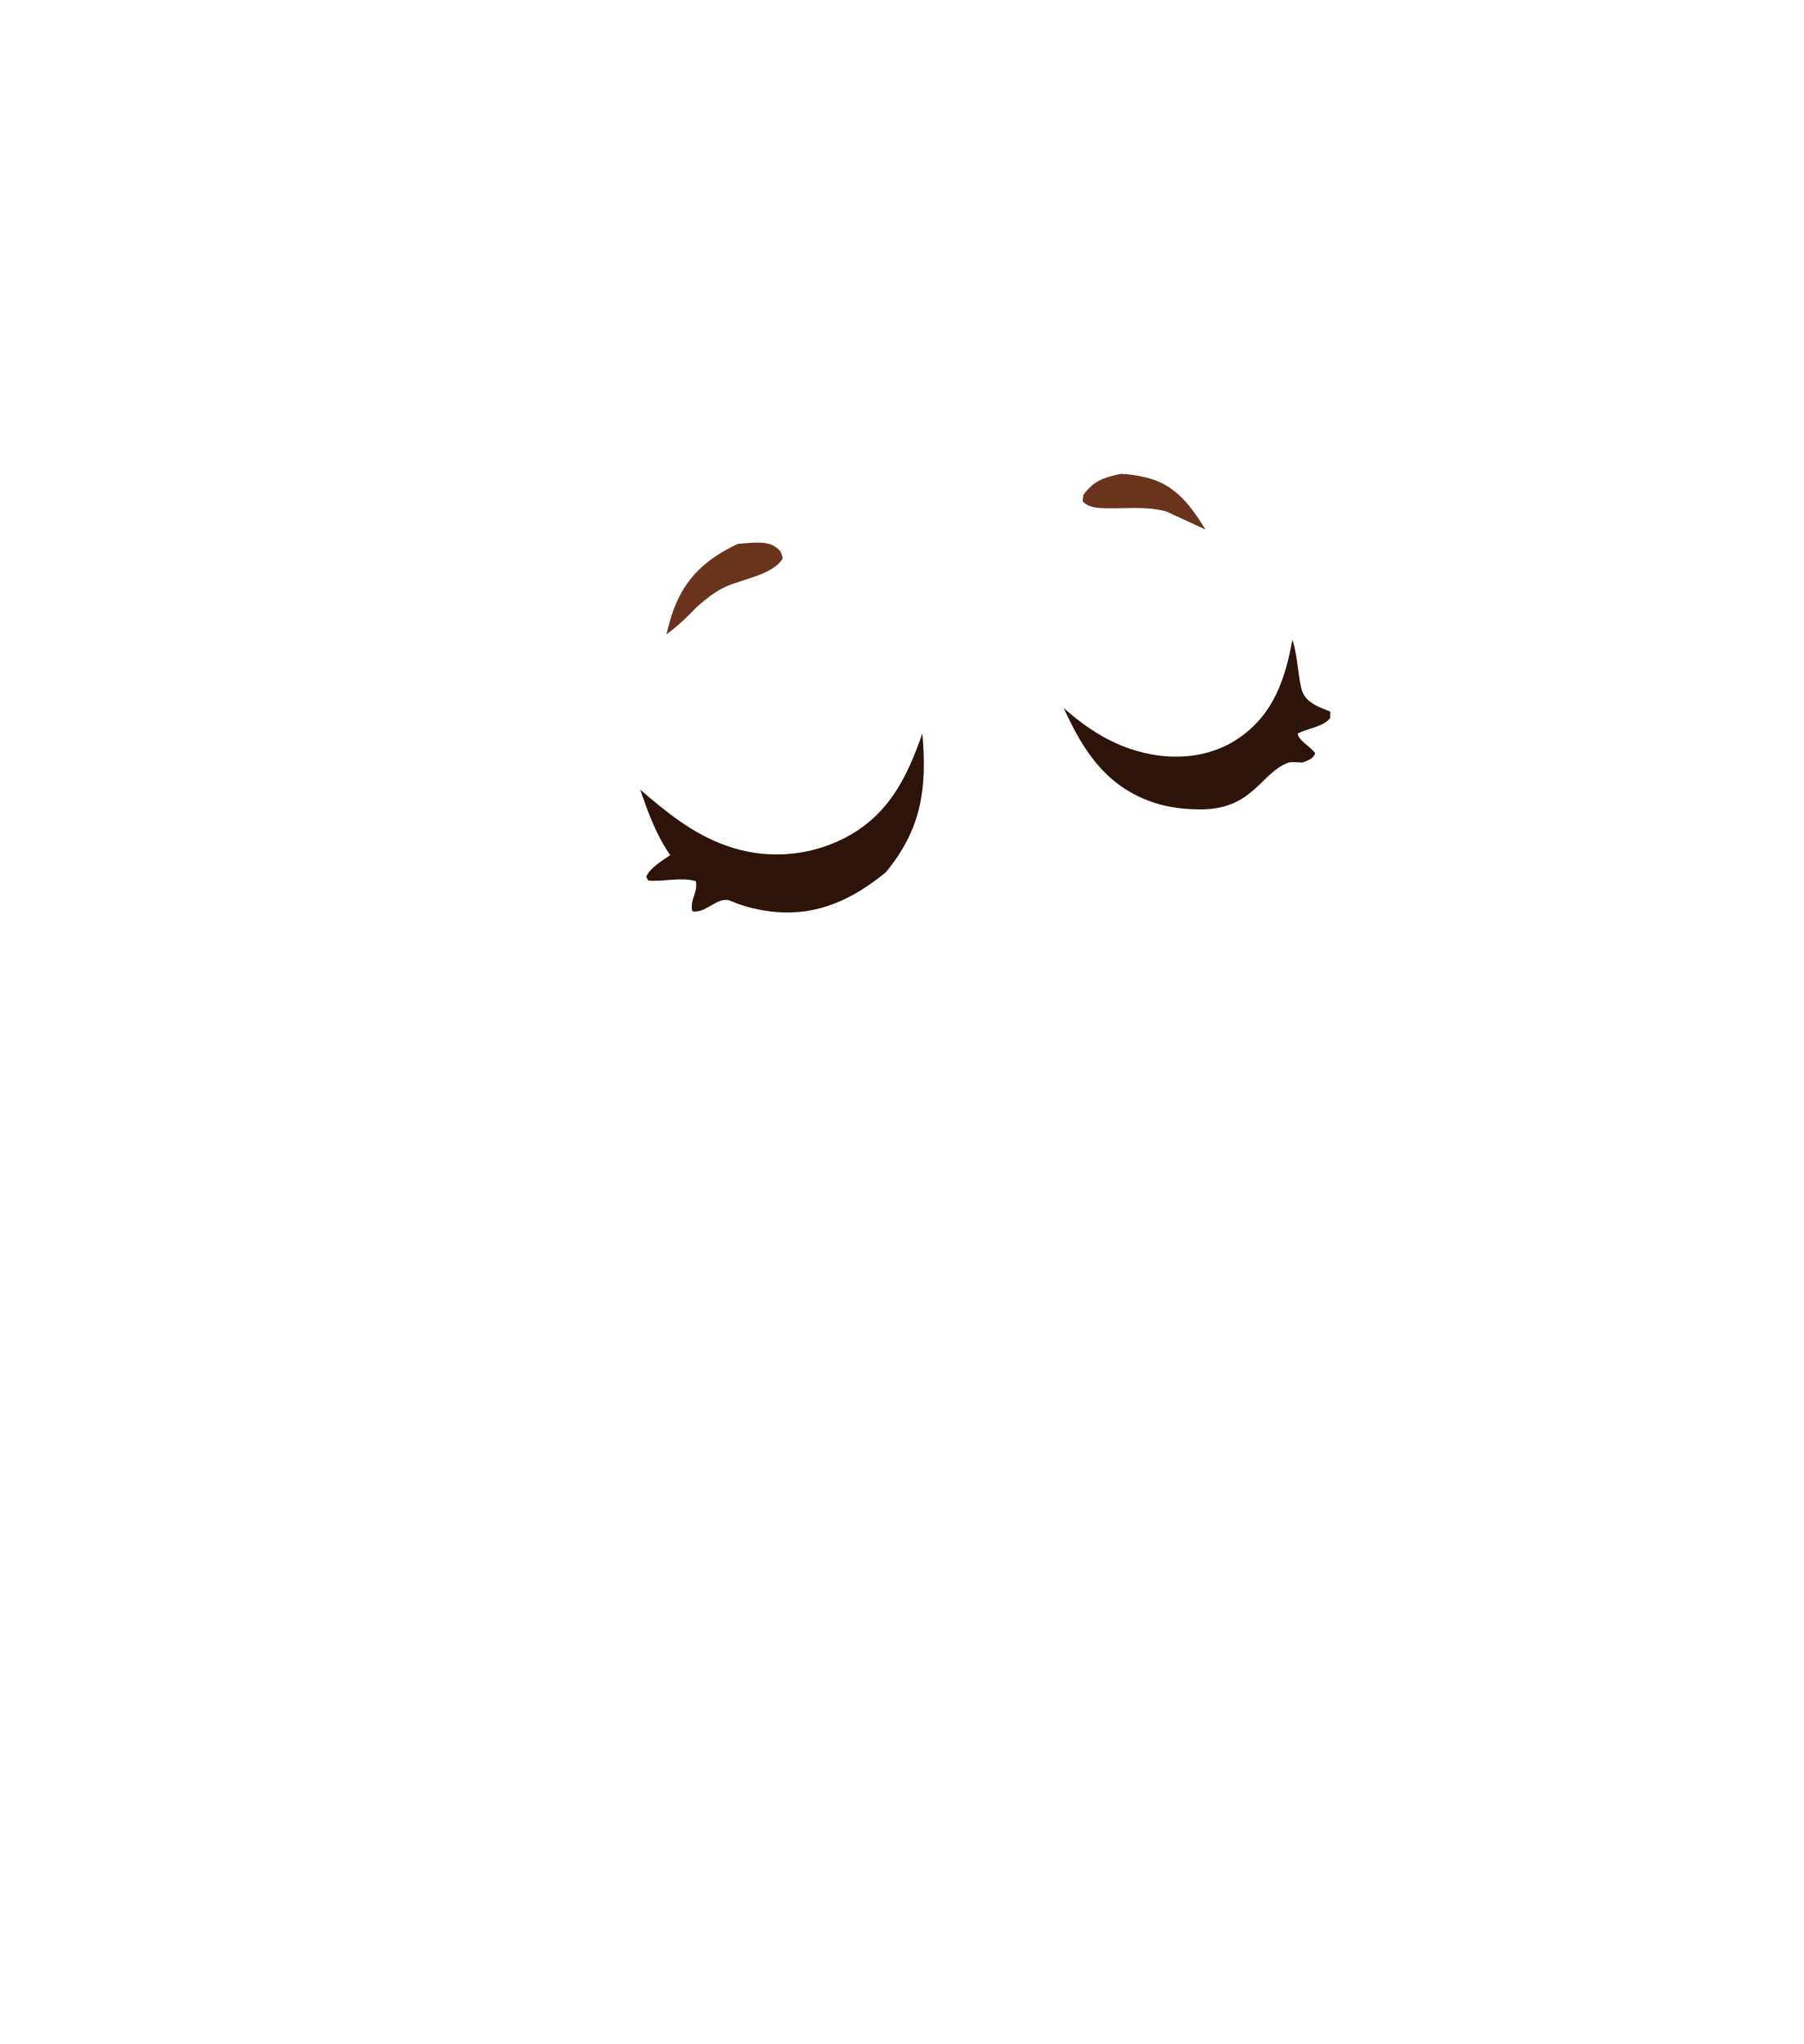
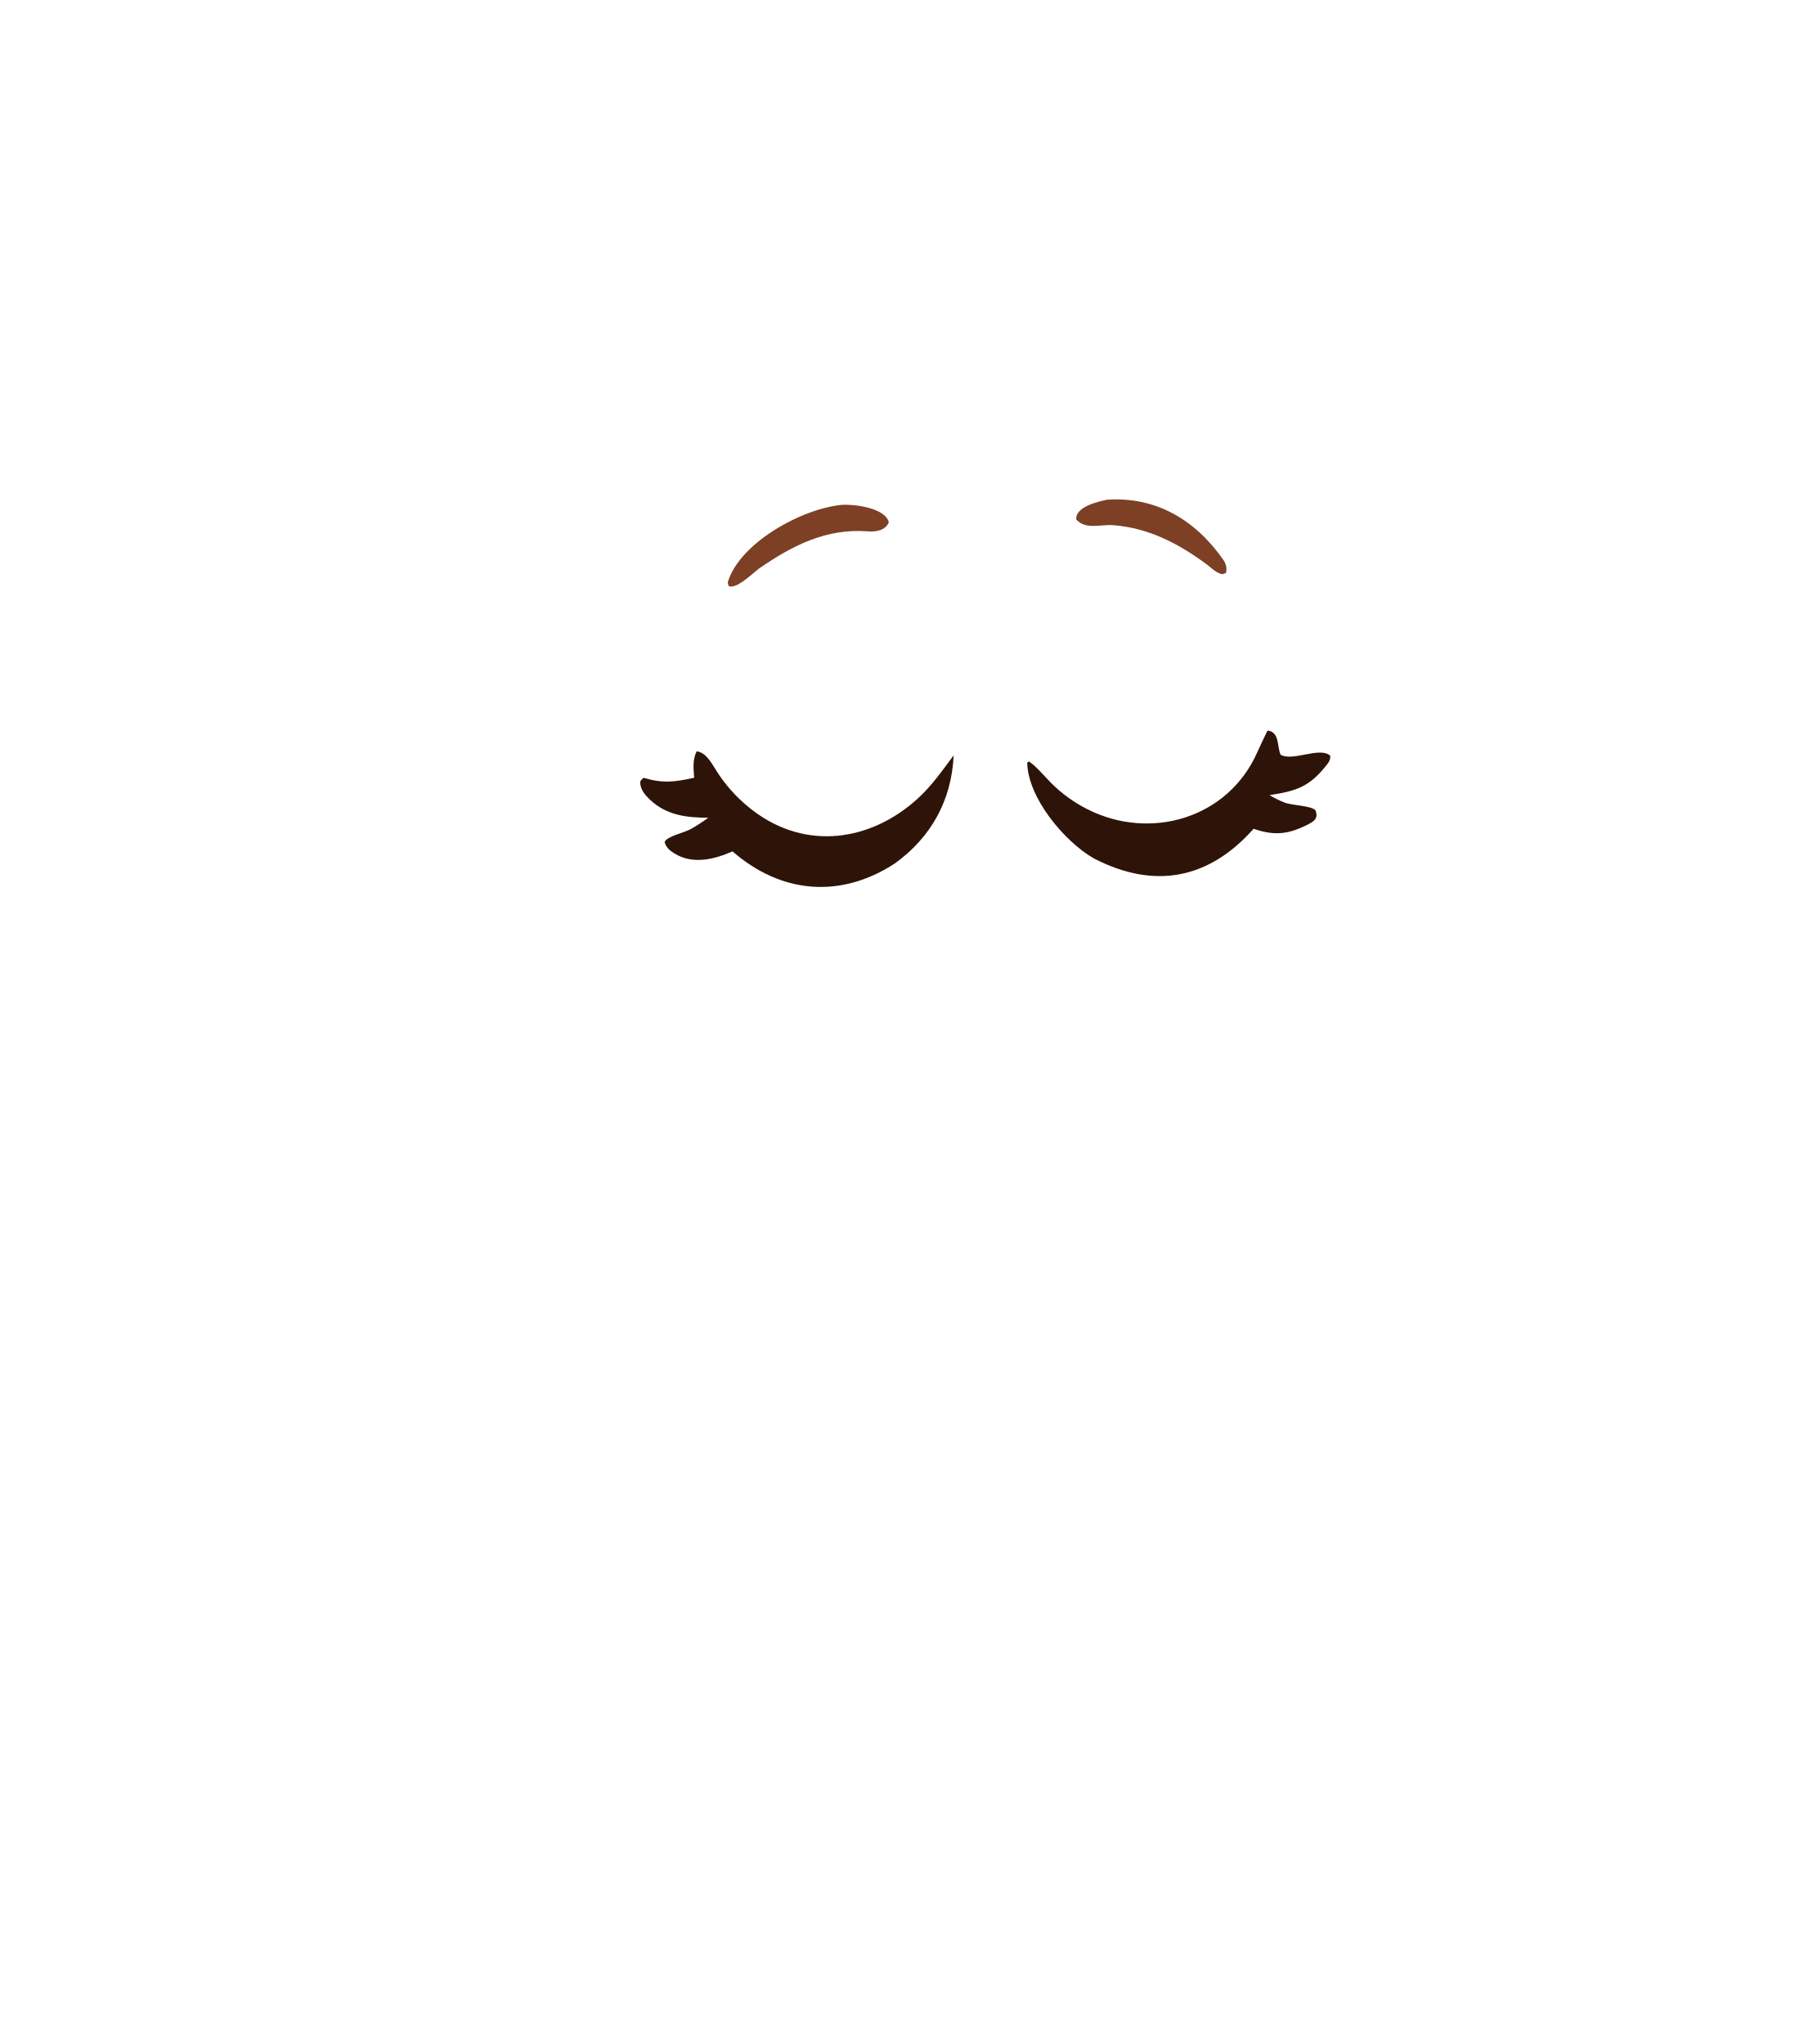
<svg xmlns="http://www.w3.org/2000/svg" width="1178" height="1335" viewBox="0 0 1178 1335" fill="none">
-   <path d="M418.012 515.692C435.372 530.667 452.466 544.641 474.4 552.376C499.06 561.224 526.253 559.722 549.788 548.214C579.65 533.508 591.923 508.799 602.308 478.998C605.396 514.434 602.042 541.157 578.412 569.74C557.202 587.114 534.257 598.205 506.053 595.616C495.858 594.68 485.263 592.071 475.906 587.934C467.559 586.255 460.87 596.751 452.066 595.185C450.294 587.688 455.896 582.888 454.372 575.538C444.615 572.63 433.524 576.018 423.367 575.147L421.918 572.713C424.739 566.491 432.228 562.36 437.659 558.48C428.455 545.359 423.252 530.695 418.012 515.692Z" fill="#2E1408" />
-   <path d="M694.619 462.454C711.217 477.217 729.131 488.382 751.274 492.594C771.398 496.42 792.361 493.653 809.397 481.775C831.808 466.145 839.24 443.325 843.947 417.816C847.511 428.377 847.873 445.444 850.56 452.018C853.628 459.51 861.822 461.922 868.682 464.805L868.587 468.99C864.242 474.679 853.78 475.742 847.358 479.088C847.853 483.803 855.838 487.496 858.868 492.024C857.096 496.016 854.466 496.312 850.674 498.025C848.387 498.042 843.223 497.39 841.279 498.101C822.927 504.84 818.259 529.24 782.508 528.651C771.017 528.428 760.631 527.062 749.826 522.926C720.993 511.887 706.758 489.156 694.619 462.454Z" fill="#2E1408" />
-   <path d="M481.85 355.195C488.634 354.759 499.802 352.96 505.595 356.735C509.463 359.245 510.226 360.35 511.083 364.735C504.966 375.523 483.775 378.381 472.97 383.597C466.357 386.793 460.755 391.407 455.247 396.207C448.882 402.944 442.67 408.779 435.219 414.351C436.438 409.11 437.791 403.908 439.621 398.844C447.529 377.045 461.46 364.844 481.85 355.195Z" fill="#69341B" />
-   <path d="M731.951 309.496C737.192 309.64 742.851 310.574 747.94 311.746C767.358 316.219 777.363 329.97 787.196 345.877L761.527 334.023C747.063 330.319 735.305 332.423 720.86 331.944C715.829 331.777 710.493 331.291 706.93 327.363L707.425 323.203C714.514 313.776 720.574 311.927 731.951 309.496Z" fill="#69341B" />
+   <path d="M454.875 490.737C461.765 491.314 465.845 500.814 469.821 506.506C475.915 515.375 483.404 523.191 492.018 529.644C526.144 555.44 568.297 549.798 599.314 521.53C608.548 513.12 615.272 503.293 622.74 493.367C621.376 522.731 608.021 546.86 584.327 563.953C548.703 587.163 510.011 583.656 478.312 556.058C466.65 561.261 452.438 564.786 440.601 557.535C437.564 555.677 434.796 553.495 433.99 549.871C435.622 546.156 446.932 543.861 451.281 541.389C455.433 539.021 458.676 536.85 462.529 534.075C448.637 534.075 435.333 532.588 424.571 522.429C420.811 518.878 418.105 515.58 418.012 510.528C418.6 509.716 419.706 507.838 420.77 508.149C433.123 511.779 440.725 510.707 453.274 507.969C452.861 501.734 452.19 496.379 454.875 490.737Z" fill="#2E1408" />
+   <path d="M827.696 477.16C835.546 477.975 833.862 487.18 836.165 492.859C843.984 497.699 861.936 487.307 868.681 493.639C868.722 495.849 868.144 497.255 866.822 498.96C855.047 514.156 846.546 516.557 828.987 519.344C832.654 521.447 834.957 522.651 838.851 524.195C843.695 526.12 855.976 526.094 858.992 529.22C861.192 534.931 857.722 536.699 852.681 539.168C840.318 545.233 831.393 545.683 818.586 541.307C789.241 574.384 753.617 581.033 714.202 560.62C694.939 549.554 671.193 521.004 670.77 498.156L671.813 497.295C675.645 499.462 682.483 507.416 686.108 511.11C693.142 518.203 701.271 524.11 710.195 528.597C751.014 549.186 801.75 534.782 821.013 491.311C823.1 486.601 825.413 481.786 827.696 477.16Z" fill="#2E1408" />
+   <path d="M549.901 329.716C558.215 329.245 577.964 331.732 580.392 341.083C578.408 346.366 572.005 347.463 567.088 347.073C539.696 344.896 517.799 356.047 495.499 371.416C491.15 374.793 480.408 385.311 475.719 382.689L475.213 380.377C482.774 354.61 523.686 332.102 549.901 329.716Z" fill="#7D4024" />
+   <path d="M722.735 326.406C754.568 324.161 780.37 339.348 798.693 365.467C800.614 368.198 801.378 371.116 800.511 374.277L798.249 375.016C794.623 374.485 791.256 371.22 788.302 368.844C769.762 355.122 750.499 344.941 727.155 343.024C718.634 342.325 709.069 346.211 702.8 339.305C702.035 331.168 716.424 327.742 722.735 326.406Z" fill="#7D4024" />
</svg>
